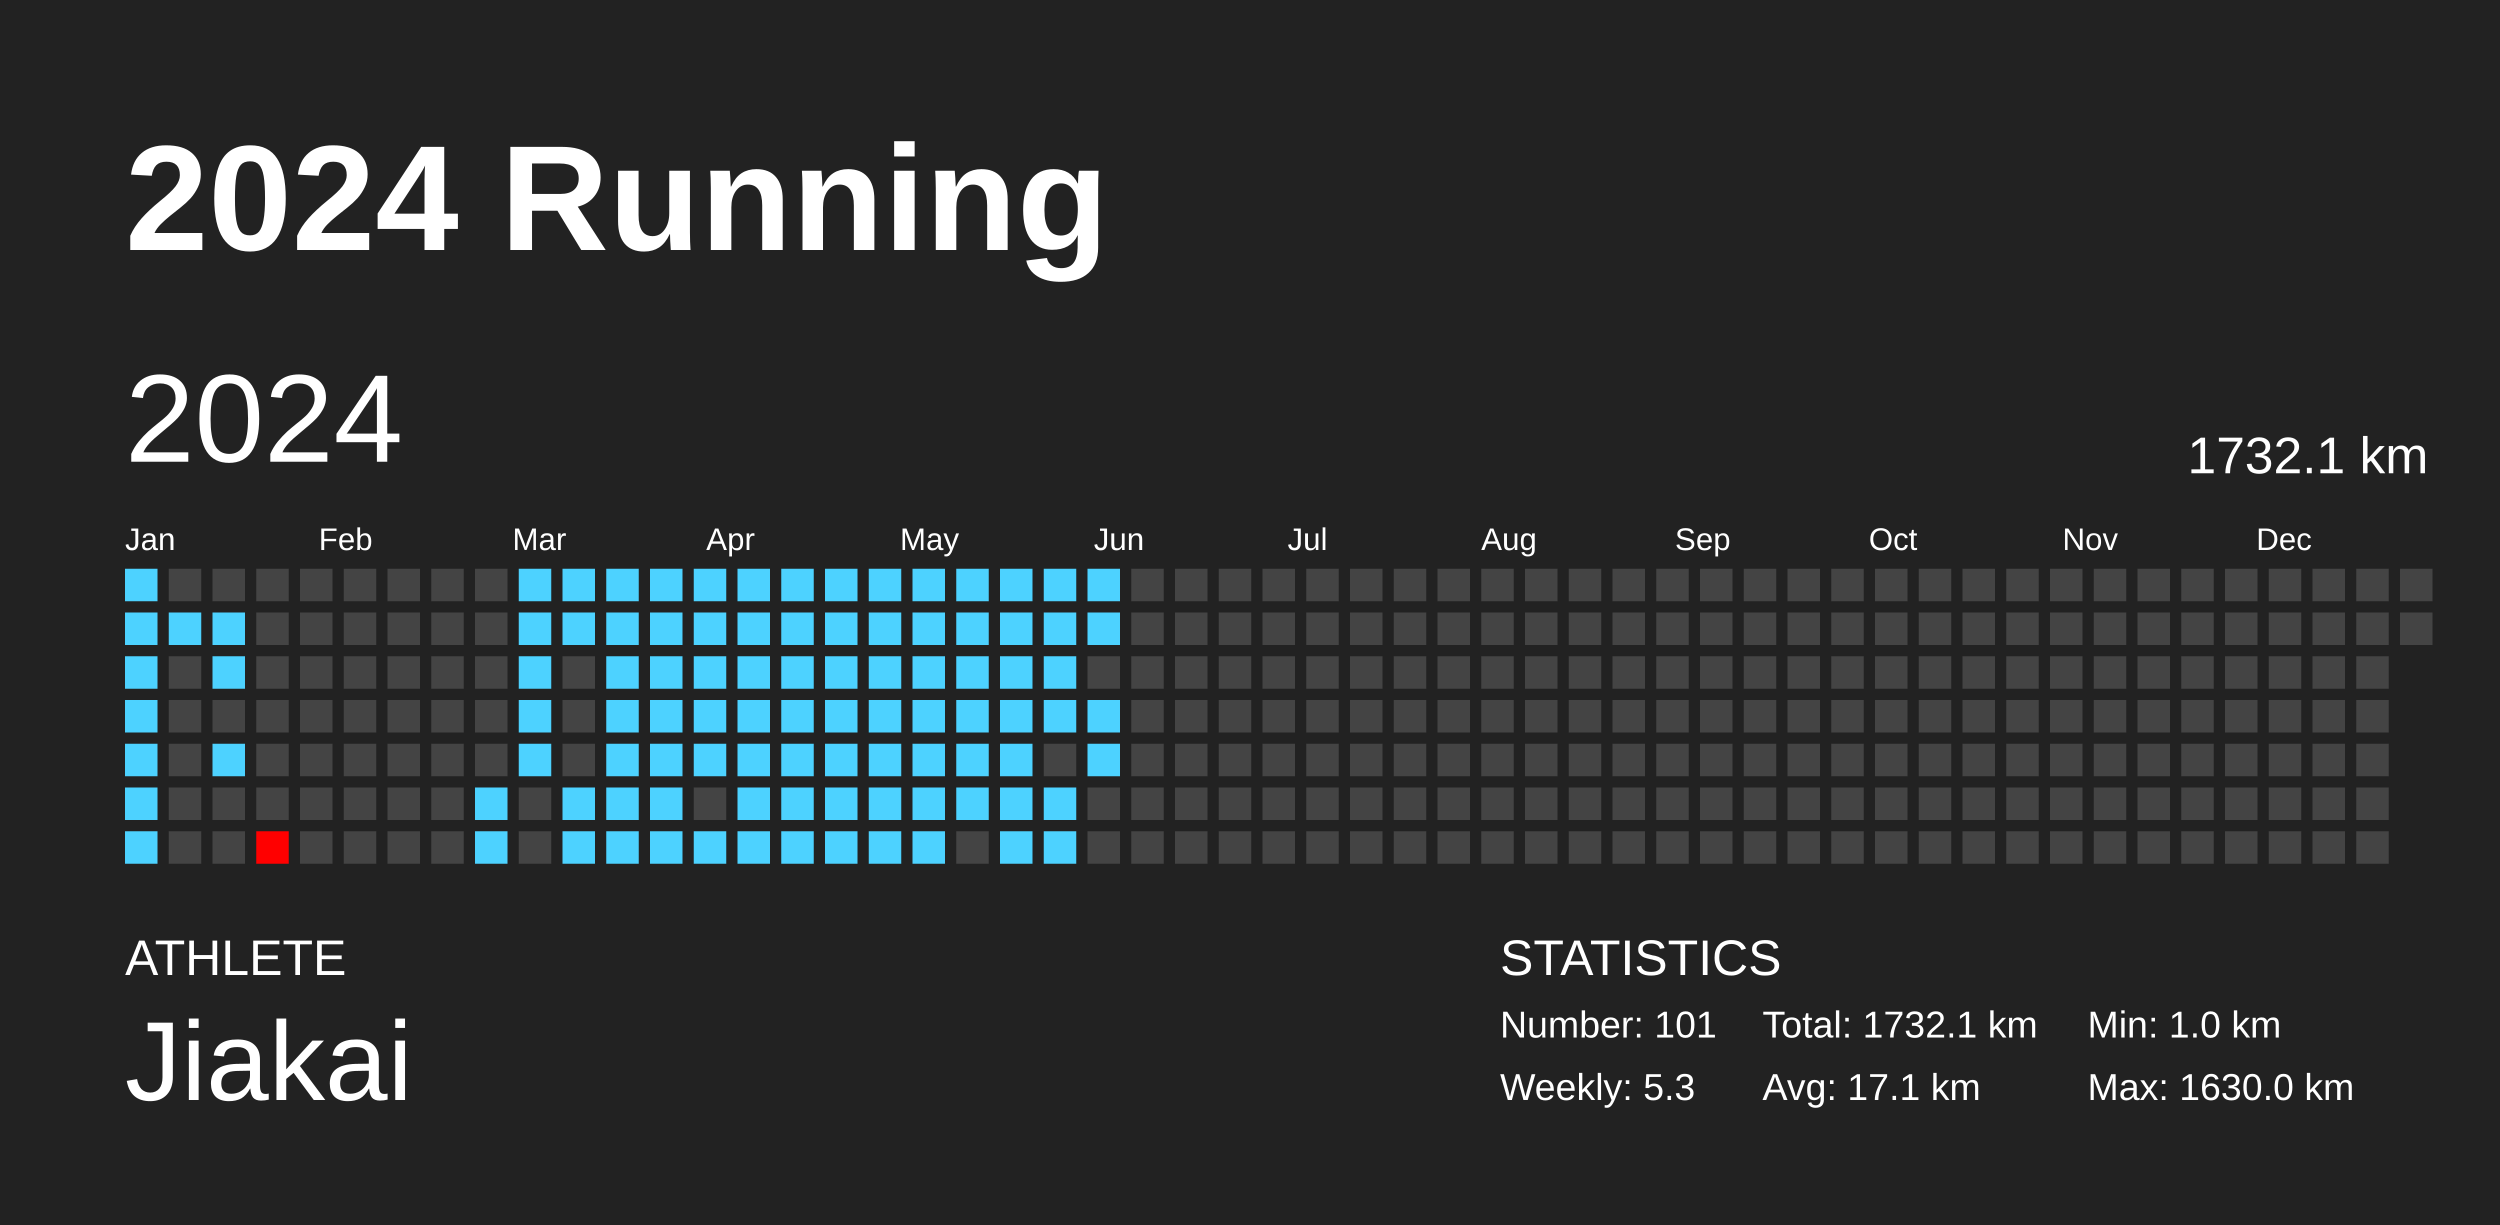
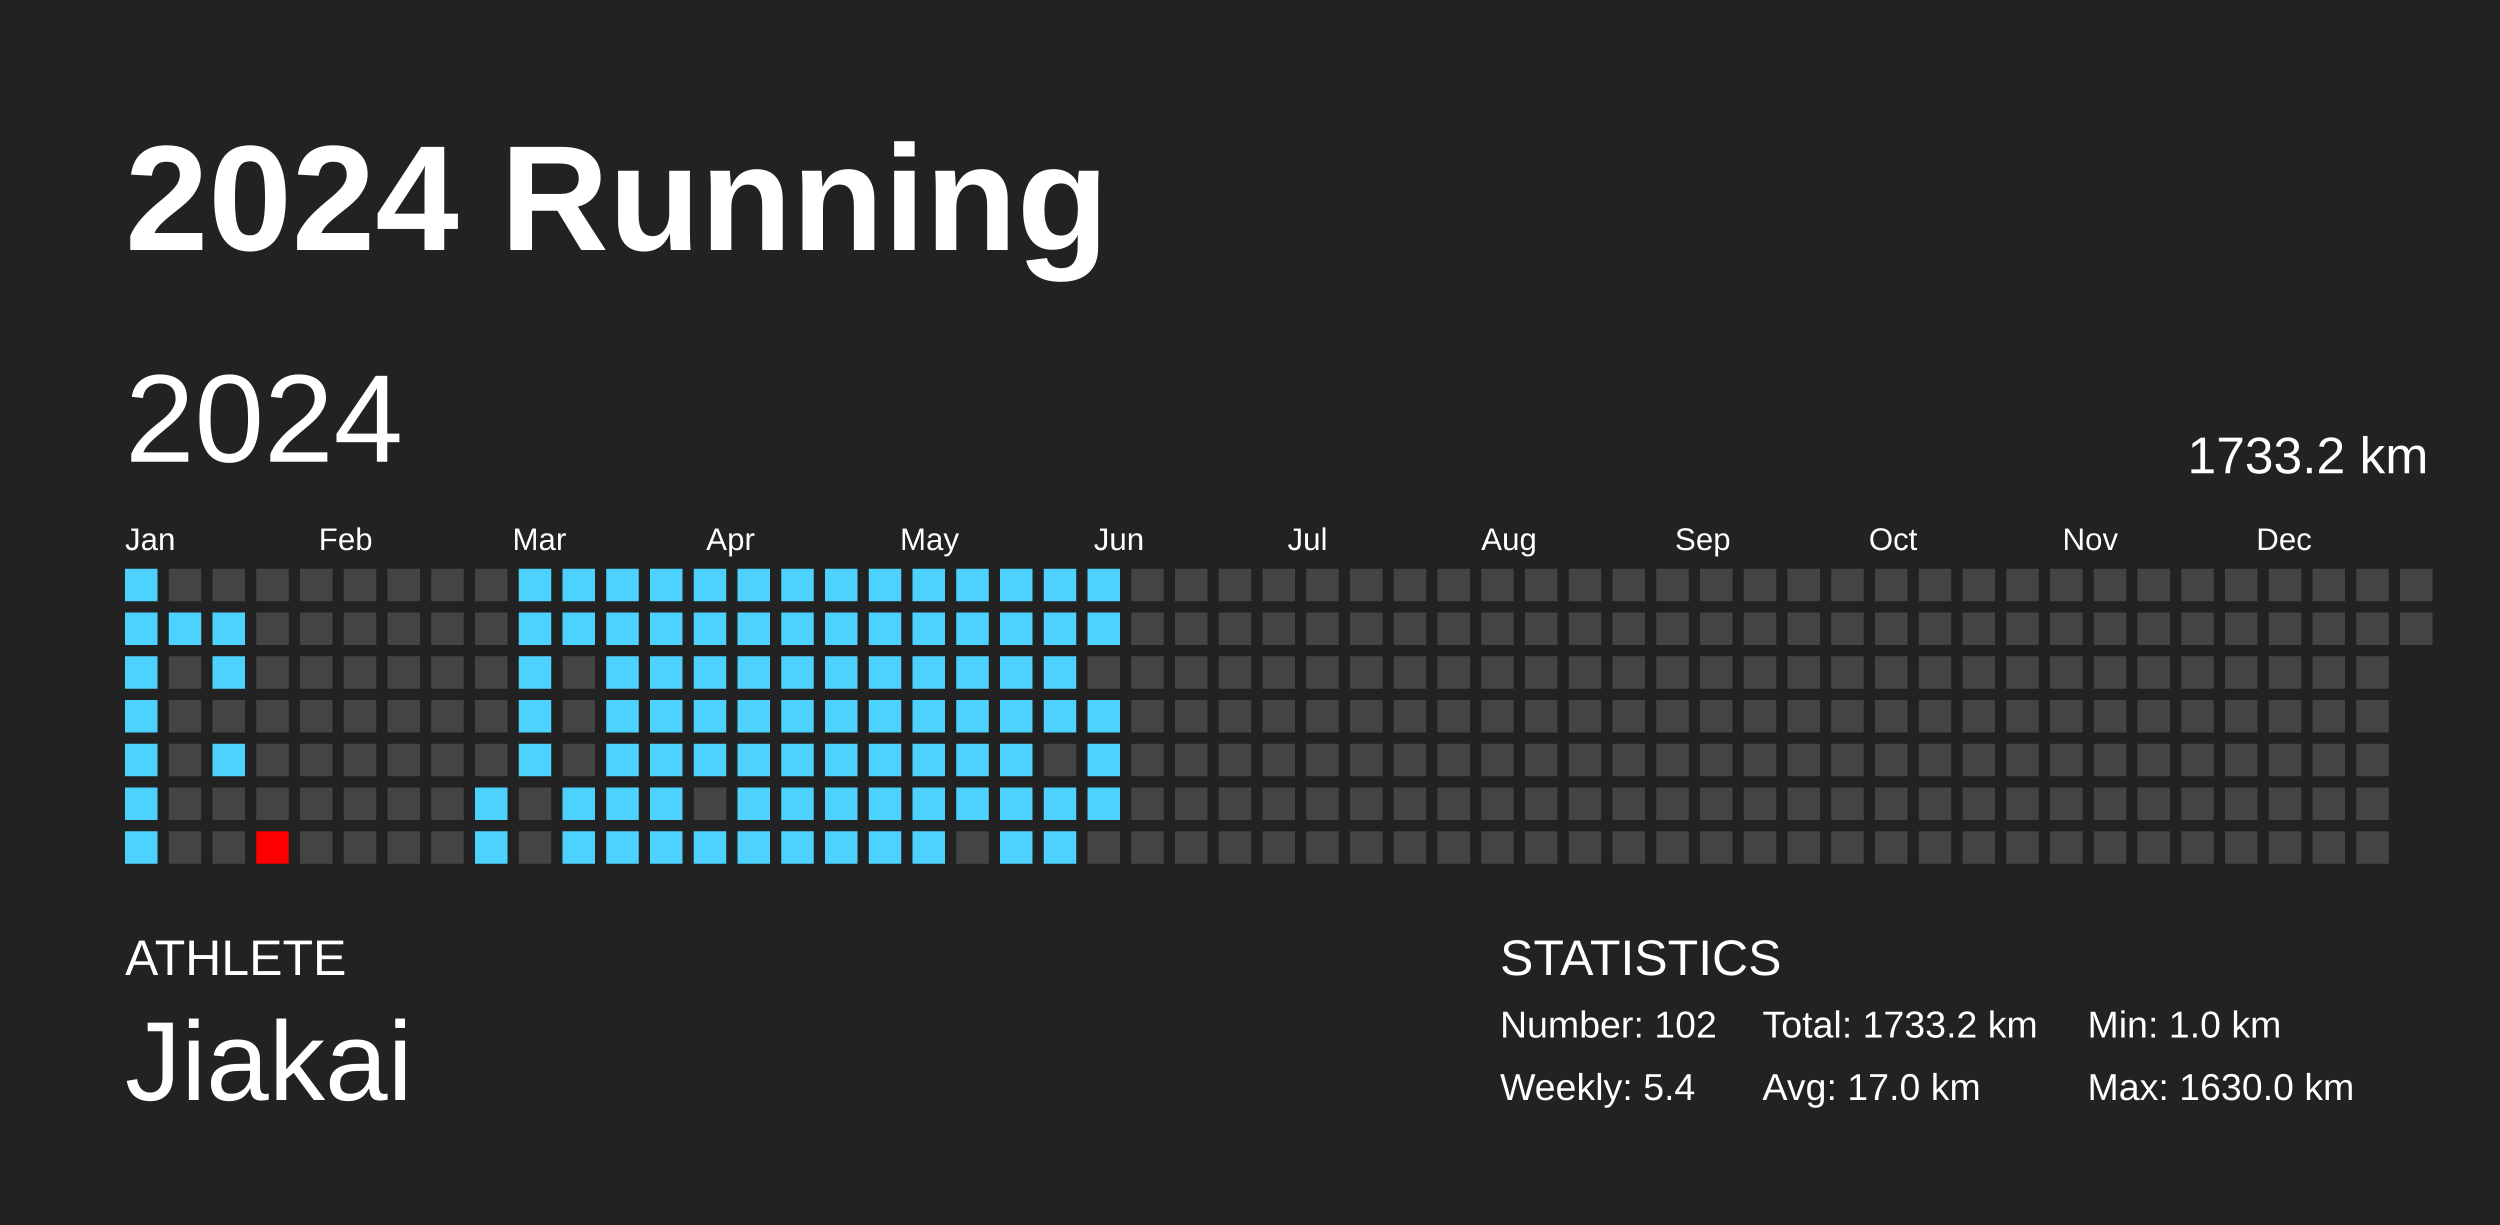
<svg xmlns="http://www.w3.org/2000/svg" baseProfile="full" height="98mm" version="1.1" viewBox="0,0,200,98" width="200mm">
  <defs />
  <rect fill="#222222" height="98" width="200" x="0" y="0" />
  <text fill="#FFFFFF" style="font-size:12px; font-family:Arial; font-weight:bold;" x="10" y="20">2024 Running</text>
  <text fill="#FFFFFF" style="font-size:4px; font-family:Arial" x="10" y="78">ATHLETE</text>
  <text fill="#FFFFFF" style="font-size:9px; font-family:Arial" x="10" y="88">Jiakai</text>
  <text fill="#FFFFFF" style="font-size:4px; font-family:Arial" x="120" y="78">STATISTICS</text>
-   <text fill="#FFFFFF" style="font-size:3px; font-family:Arial" x="120" y="83">Number: 101</text>
-   <text fill="#FFFFFF" style="font-size:3px; font-family:Arial" x="120" y="88">Weekly: 5.3</text>
-   <text fill="#FFFFFF" style="font-size:3px; font-family:Arial" x="141" y="83">Total: 1732.1 km</text>
-   <text fill="#FFFFFF" style="font-size:3px; font-family:Arial" x="141" y="88">Avg: 17.1 km</text>
+   <text fill="#FFFFFF" style="font-size:3px; font-family:Arial" x="120" y="83">Number: 102</text>
+   <text fill="#FFFFFF" style="font-size:3px; font-family:Arial" x="120" y="88">Weekly: 5.4</text>
+   <text fill="#FFFFFF" style="font-size:3px; font-family:Arial" x="141" y="83">Total: 1733.2 km</text>
+   <text fill="#FFFFFF" style="font-size:3px; font-family:Arial" x="141" y="88">Avg: 17.0 km</text>
  <text fill="#FFFFFF" style="font-size:3px; font-family:Arial" x="167" y="83">Min: 1.0 km</text>
  <text fill="#FFFFFF" style="font-size:3px; font-family:Arial" x="167" y="88">Max: 1630.0 km</text>
  <text dominant-baseline="hanging" fill="#FFFFFF" style="font-size:10.0px; font-family:Arial;" x="10" y="30">2024</text>
-   <text dominant-baseline="hanging" fill="#FFFFFF" style="font-size:4.125px; font-family:Arial;" x="175" y="35">1732.1 km</text>
+   <text dominant-baseline="hanging" fill="#FFFFFF" style="font-size:4.125px; font-family:Arial;" x="175" y="35">1733.2 km</text>
  <text fill="#FFFFFF" style="font-size:2.5px; font-family:Arial" x="10.0" y="44">Jan</text>
  <text fill="#FFFFFF" style="font-size:2.5px; font-family:Arial" x="25.5" y="44">Feb</text>
  <text fill="#FFFFFF" style="font-size:2.5px; font-family:Arial" x="41.0" y="44">Mar</text>
  <text fill="#FFFFFF" style="font-size:2.5px; font-family:Arial" x="56.5" y="44">Apr</text>
  <text fill="#FFFFFF" style="font-size:2.5px; font-family:Arial" x="72.0" y="44">May</text>
  <text fill="#FFFFFF" style="font-size:2.5px; font-family:Arial" x="87.5" y="44">Jun</text>
  <text fill="#FFFFFF" style="font-size:2.5px; font-family:Arial" x="103.0" y="44">Jul</text>
  <text fill="#FFFFFF" style="font-size:2.5px; font-family:Arial" x="118.5" y="44">Aug</text>
  <text fill="#FFFFFF" style="font-size:2.5px; font-family:Arial" x="134.0" y="44">Sep</text>
  <text fill="#FFFFFF" style="font-size:2.5px; font-family:Arial" x="149.5" y="44">Oct</text>
  <text fill="#FFFFFF" style="font-size:2.5px; font-family:Arial" x="165.0" y="44">Nov</text>
  <text fill="#FFFFFF" style="font-size:2.5px; font-family:Arial" x="180.5" y="44">Dec</text>
  <rect fill="#4dd2ff" height="2.6" width="2.6" x="10.0" y="45.5" />
  <rect fill="#4dd2ff" height="2.6" width="2.6" x="10.0" y="49.0" />
  <rect fill="#4dd2ff" height="2.6" width="2.6" x="10.0" y="52.5" />
  <rect fill="#4dd2ff" height="2.6" width="2.6" x="10.0" y="56.0" />
  <rect fill="#4dd2ff" height="2.6" width="2.6" x="10.0" y="59.5" />
  <rect fill="#4dd2ff" height="2.6" width="2.6" x="10.0" y="63.0" />
  <rect fill="#4dd2ff" height="2.6" width="2.6" x="10.0" y="66.5" />
  <rect fill="#444444" height="2.6" width="2.6" x="13.5" y="45.5" />
  <rect fill="#4dd2ff" height="2.6" width="2.6" x="13.5" y="49.0" />
  <rect fill="#444444" height="2.6" width="2.6" x="13.5" y="52.5" />
  <rect fill="#444444" height="2.6" width="2.6" x="13.5" y="56.0" />
  <rect fill="#444444" height="2.6" width="2.6" x="13.5" y="59.5" />
  <rect fill="#444444" height="2.6" width="2.6" x="13.5" y="63.0" />
  <rect fill="#444444" height="2.6" width="2.6" x="13.5" y="66.5" />
  <rect fill="#444444" height="2.6" width="2.6" x="17.0" y="45.5" />
  <rect fill="#4dd2ff" height="2.6" width="2.6" x="17.0" y="49.0" />
  <rect fill="#4dd2ff" height="2.6" width="2.6" x="17.0" y="52.5" />
  <rect fill="#444444" height="2.6" width="2.6" x="17.0" y="56.0" />
  <rect fill="#4dd2ff" height="2.6" width="2.6" x="17.0" y="59.5" />
  <rect fill="#444444" height="2.6" width="2.6" x="17.0" y="63.0" />
  <rect fill="#444444" height="2.6" width="2.6" x="17.0" y="66.5" />
  <rect fill="#444444" height="2.6" width="2.6" x="20.5" y="45.5" />
  <rect fill="#444444" height="2.6" width="2.6" x="20.5" y="49.0" />
  <rect fill="#444444" height="2.6" width="2.6" x="20.5" y="52.5" />
  <rect fill="#444444" height="2.6" width="2.6" x="20.5" y="56.0" />
  <rect fill="#444444" height="2.6" width="2.6" x="20.5" y="59.5" />
  <rect fill="#444444" height="2.6" width="2.6" x="20.5" y="63.0" />
  <rect fill="red" height="2.6" width="2.6" x="20.5" y="66.5" />
  <rect fill="#444444" height="2.6" width="2.6" x="24.0" y="45.5" />
  <rect fill="#444444" height="2.6" width="2.6" x="24.0" y="49.0" />
  <rect fill="#444444" height="2.6" width="2.6" x="24.0" y="52.5" />
  <rect fill="#444444" height="2.6" width="2.6" x="24.0" y="56.0" />
  <rect fill="#444444" height="2.6" width="2.6" x="24.0" y="59.5" />
  <rect fill="#444444" height="2.6" width="2.6" x="24.0" y="63.0" />
  <rect fill="#444444" height="2.6" width="2.6" x="24.0" y="66.5" />
  <rect fill="#444444" height="2.6" width="2.6" x="27.5" y="45.5" />
  <rect fill="#444444" height="2.6" width="2.6" x="27.5" y="49.0" />
  <rect fill="#444444" height="2.6" width="2.6" x="27.5" y="52.5" />
  <rect fill="#444444" height="2.6" width="2.6" x="27.5" y="56.0" />
  <rect fill="#444444" height="2.6" width="2.6" x="27.5" y="59.5" />
  <rect fill="#444444" height="2.6" width="2.6" x="27.5" y="63.0" />
  <rect fill="#444444" height="2.6" width="2.6" x="27.5" y="66.5" />
  <rect fill="#444444" height="2.6" width="2.6" x="31.0" y="45.5" />
  <rect fill="#444444" height="2.6" width="2.6" x="31.0" y="49.0" />
  <rect fill="#444444" height="2.6" width="2.6" x="31.0" y="52.5" />
  <rect fill="#444444" height="2.6" width="2.6" x="31.0" y="56.0" />
  <rect fill="#444444" height="2.6" width="2.6" x="31.0" y="59.5" />
  <rect fill="#444444" height="2.6" width="2.6" x="31.0" y="63.0" />
  <rect fill="#444444" height="2.6" width="2.6" x="31.0" y="66.5" />
  <rect fill="#444444" height="2.6" width="2.6" x="34.5" y="45.5" />
  <rect fill="#444444" height="2.6" width="2.6" x="34.5" y="49.0" />
  <rect fill="#444444" height="2.6" width="2.6" x="34.5" y="52.5" />
  <rect fill="#444444" height="2.6" width="2.6" x="34.5" y="56.0" />
  <rect fill="#444444" height="2.6" width="2.6" x="34.5" y="59.5" />
  <rect fill="#444444" height="2.6" width="2.6" x="34.5" y="63.0" />
  <rect fill="#444444" height="2.6" width="2.6" x="34.5" y="66.5" />
  <rect fill="#444444" height="2.6" width="2.6" x="38.0" y="45.5" />
  <rect fill="#444444" height="2.6" width="2.6" x="38.0" y="49.0" />
  <rect fill="#444444" height="2.6" width="2.6" x="38.0" y="52.5" />
  <rect fill="#444444" height="2.6" width="2.6" x="38.0" y="56.0" />
  <rect fill="#444444" height="2.6" width="2.6" x="38.0" y="59.5" />
  <rect fill="#4dd2ff" height="2.6" width="2.6" x="38.0" y="63.0" />
  <rect fill="#4dd2ff" height="2.6" width="2.6" x="38.0" y="66.5" />
  <rect fill="#4dd2ff" height="2.6" width="2.6" x="41.5" y="45.5" />
  <rect fill="#4dd2ff" height="2.6" width="2.6" x="41.5" y="49.0" />
  <rect fill="#4dd2ff" height="2.6" width="2.6" x="41.5" y="52.5" />
  <rect fill="#4dd2ff" height="2.6" width="2.6" x="41.5" y="56.0" />
  <rect fill="#4dd2ff" height="2.6" width="2.6" x="41.5" y="59.5" />
  <rect fill="#444444" height="2.6" width="2.6" x="41.5" y="63.0" />
  <rect fill="#444444" height="2.6" width="2.6" x="41.5" y="66.5" />
  <rect fill="#4dd2ff" height="2.6" width="2.6" x="45.0" y="45.5" />
  <rect fill="#4dd2ff" height="2.6" width="2.6" x="45.0" y="49.0" />
  <rect fill="#444444" height="2.6" width="2.6" x="45.0" y="52.5" />
  <rect fill="#444444" height="2.6" width="2.6" x="45.0" y="56.0" />
  <rect fill="#444444" height="2.6" width="2.6" x="45.0" y="59.5" />
  <rect fill="#4dd2ff" height="2.6" width="2.6" x="45.0" y="63.0" />
  <rect fill="#4dd2ff" height="2.6" width="2.6" x="45.0" y="66.5" />
  <rect fill="#4dd2ff" height="2.6" width="2.6" x="48.5" y="45.5" />
  <rect fill="#4dd2ff" height="2.6" width="2.6" x="48.5" y="49.0" />
  <rect fill="#4dd2ff" height="2.6" width="2.6" x="48.5" y="52.5" />
  <rect fill="#4dd2ff" height="2.6" width="2.6" x="48.5" y="56.0" />
  <rect fill="#4dd2ff" height="2.6" width="2.6" x="48.5" y="59.5" />
  <rect fill="#4dd2ff" height="2.6" width="2.6" x="48.5" y="63.0" />
  <rect fill="#4dd2ff" height="2.6" width="2.6" x="48.5" y="66.5" />
  <rect fill="#4dd2ff" height="2.6" width="2.6" x="52.0" y="45.5" />
  <rect fill="#4dd2ff" height="2.6" width="2.6" x="52.0" y="49.0" />
  <rect fill="#4dd2ff" height="2.6" width="2.6" x="52.0" y="52.5" />
  <rect fill="#4dd2ff" height="2.6" width="2.6" x="52.0" y="56.0" />
  <rect fill="#4dd2ff" height="2.6" width="2.6" x="52.0" y="59.5" />
  <rect fill="#4dd2ff" height="2.6" width="2.6" x="52.0" y="63.0" />
  <rect fill="#4dd2ff" height="2.6" width="2.6" x="52.0" y="66.5" />
  <rect fill="#4dd2ff" height="2.6" width="2.6" x="55.5" y="45.5" />
  <rect fill="#4dd2ff" height="2.6" width="2.6" x="55.5" y="49.0" />
  <rect fill="#4dd2ff" height="2.6" width="2.6" x="55.5" y="52.5" />
  <rect fill="#4dd2ff" height="2.6" width="2.6" x="55.5" y="56.0" />
  <rect fill="#4dd2ff" height="2.6" width="2.6" x="55.5" y="59.5" />
  <rect fill="#444444" height="2.6" width="2.6" x="55.5" y="63.0" />
  <rect fill="#4dd2ff" height="2.6" width="2.6" x="55.5" y="66.5" />
  <rect fill="#4dd2ff" height="2.6" width="2.6" x="59.0" y="45.5" />
  <rect fill="#4dd2ff" height="2.6" width="2.6" x="59.0" y="49.0" />
  <rect fill="#4dd2ff" height="2.6" width="2.6" x="59.0" y="52.5" />
  <rect fill="#4dd2ff" height="2.6" width="2.6" x="59.0" y="56.0" />
  <rect fill="#4dd2ff" height="2.6" width="2.6" x="59.0" y="59.5" />
  <rect fill="#4dd2ff" height="2.6" width="2.6" x="59.0" y="63.0" />
  <rect fill="#4dd2ff" height="2.6" width="2.6" x="59.0" y="66.5" />
  <rect fill="#4dd2ff" height="2.6" width="2.6" x="62.5" y="45.5" />
  <rect fill="#4dd2ff" height="2.6" width="2.6" x="62.5" y="49.0" />
  <rect fill="#4dd2ff" height="2.6" width="2.6" x="62.5" y="52.5" />
  <rect fill="#4dd2ff" height="2.6" width="2.6" x="62.5" y="56.0" />
  <rect fill="#4dd2ff" height="2.6" width="2.6" x="62.5" y="59.5" />
  <rect fill="#4dd2ff" height="2.6" width="2.6" x="62.5" y="63.0" />
  <rect fill="#4dd2ff" height="2.6" width="2.6" x="62.5" y="66.5" />
  <rect fill="#4dd2ff" height="2.6" width="2.6" x="66.0" y="45.5" />
  <rect fill="#4dd2ff" height="2.6" width="2.6" x="66.0" y="49.0" />
  <rect fill="#4dd2ff" height="2.6" width="2.6" x="66.0" y="52.5" />
  <rect fill="#4dd2ff" height="2.6" width="2.6" x="66.0" y="56.0" />
  <rect fill="#4dd2ff" height="2.6" width="2.6" x="66.0" y="59.5" />
  <rect fill="#4dd2ff" height="2.6" width="2.6" x="66.0" y="63.0" />
  <rect fill="#4dd2ff" height="2.6" width="2.6" x="66.0" y="66.5" />
  <rect fill="#4dd2ff" height="2.6" width="2.6" x="69.5" y="45.5" />
  <rect fill="#4dd2ff" height="2.6" width="2.6" x="69.5" y="49.0" />
  <rect fill="#4dd2ff" height="2.6" width="2.6" x="69.5" y="52.5" />
  <rect fill="#4dd2ff" height="2.6" width="2.6" x="69.5" y="56.0" />
  <rect fill="#4dd2ff" height="2.6" width="2.6" x="69.5" y="59.5" />
  <rect fill="#4dd2ff" height="2.6" width="2.6" x="69.5" y="63.0" />
  <rect fill="#4dd2ff" height="2.6" width="2.6" x="69.5" y="66.5" />
  <rect fill="#4dd2ff" height="2.6" width="2.6" x="73.0" y="45.5" />
  <rect fill="#4dd2ff" height="2.6" width="2.6" x="73.0" y="49.0" />
  <rect fill="#4dd2ff" height="2.6" width="2.6" x="73.0" y="52.5" />
  <rect fill="#4dd2ff" height="2.6" width="2.6" x="73.0" y="56.0" />
  <rect fill="#4dd2ff" height="2.6" width="2.6" x="73.0" y="59.5" />
  <rect fill="#4dd2ff" height="2.6" width="2.6" x="73.0" y="63.0" />
  <rect fill="#4dd2ff" height="2.6" width="2.6" x="73.0" y="66.5" />
  <rect fill="#4dd2ff" height="2.6" width="2.6" x="76.5" y="45.5" />
  <rect fill="#4dd2ff" height="2.6" width="2.6" x="76.5" y="49.0" />
  <rect fill="#4dd2ff" height="2.6" width="2.6" x="76.5" y="52.5" />
  <rect fill="#4dd2ff" height="2.6" width="2.6" x="76.5" y="56.0" />
  <rect fill="#4dd2ff" height="2.6" width="2.6" x="76.5" y="59.5" />
  <rect fill="#4dd2ff" height="2.6" width="2.6" x="76.5" y="63.0" />
  <rect fill="#444444" height="2.6" width="2.6" x="76.5" y="66.5" />
  <rect fill="#4dd2ff" height="2.6" width="2.6" x="80.0" y="45.5" />
  <rect fill="#4dd2ff" height="2.6" width="2.6" x="80.0" y="49.0" />
  <rect fill="#4dd2ff" height="2.6" width="2.6" x="80.0" y="52.5" />
  <rect fill="#4dd2ff" height="2.6" width="2.6" x="80.0" y="56.0" />
  <rect fill="#4dd2ff" height="2.6" width="2.6" x="80.0" y="59.5" />
  <rect fill="#4dd2ff" height="2.6" width="2.6" x="80.0" y="63.0" />
  <rect fill="#4dd2ff" height="2.6" width="2.6" x="80.0" y="66.5" />
  <rect fill="#4dd2ff" height="2.6" width="2.6" x="83.5" y="45.5" />
  <rect fill="#4dd2ff" height="2.6" width="2.6" x="83.5" y="49.0" />
  <rect fill="#4dd2ff" height="2.6" width="2.6" x="83.5" y="52.5" />
  <rect fill="#4dd2ff" height="2.6" width="2.6" x="83.5" y="56.0" />
  <rect fill="#444444" height="2.6" width="2.6" x="83.5" y="59.5" />
  <rect fill="#4dd2ff" height="2.6" width="2.6" x="83.5" y="63.0" />
  <rect fill="#4dd2ff" height="2.6" width="2.6" x="83.5" y="66.5" />
  <rect fill="#4dd2ff" height="2.6" width="2.6" x="87.0" y="45.5" />
  <rect fill="#4dd2ff" height="2.6" width="2.6" x="87.0" y="49.0" />
  <rect fill="#444444" height="2.6" width="2.6" x="87.0" y="52.5" />
  <rect fill="#4dd2ff" height="2.6" width="2.6" x="87.0" y="56.0" />
  <rect fill="#4dd2ff" height="2.6" width="2.6" x="87.0" y="59.5" />
-   <rect fill="#444444" height="2.6" width="2.6" x="87.0" y="63.0" />
+   <rect fill="#4dd2ff" height="2.6" width="2.6" x="87.0" y="63.0" />
  <rect fill="#444444" height="2.6" width="2.6" x="87.0" y="66.5" />
  <rect fill="#444444" height="2.6" width="2.6" x="90.5" y="45.5" />
  <rect fill="#444444" height="2.6" width="2.6" x="90.5" y="49.0" />
  <rect fill="#444444" height="2.6" width="2.6" x="90.5" y="52.5" />
  <rect fill="#444444" height="2.6" width="2.6" x="90.5" y="56.0" />
  <rect fill="#444444" height="2.6" width="2.6" x="90.5" y="59.5" />
  <rect fill="#444444" height="2.6" width="2.6" x="90.5" y="63.0" />
  <rect fill="#444444" height="2.6" width="2.6" x="90.5" y="66.5" />
  <rect fill="#444444" height="2.6" width="2.6" x="94.0" y="45.5" />
  <rect fill="#444444" height="2.6" width="2.6" x="94.0" y="49.0" />
  <rect fill="#444444" height="2.6" width="2.6" x="94.0" y="52.5" />
  <rect fill="#444444" height="2.6" width="2.6" x="94.0" y="56.0" />
  <rect fill="#444444" height="2.6" width="2.6" x="94.0" y="59.5" />
  <rect fill="#444444" height="2.6" width="2.6" x="94.0" y="63.0" />
  <rect fill="#444444" height="2.6" width="2.6" x="94.0" y="66.5" />
  <rect fill="#444444" height="2.6" width="2.6" x="97.5" y="45.5" />
  <rect fill="#444444" height="2.6" width="2.6" x="97.5" y="49.0" />
  <rect fill="#444444" height="2.6" width="2.6" x="97.5" y="52.5" />
  <rect fill="#444444" height="2.6" width="2.6" x="97.5" y="56.0" />
  <rect fill="#444444" height="2.6" width="2.6" x="97.5" y="59.5" />
  <rect fill="#444444" height="2.6" width="2.6" x="97.5" y="63.0" />
  <rect fill="#444444" height="2.6" width="2.6" x="97.5" y="66.5" />
  <rect fill="#444444" height="2.6" width="2.6" x="101.0" y="45.5" />
  <rect fill="#444444" height="2.6" width="2.6" x="101.0" y="49.0" />
  <rect fill="#444444" height="2.6" width="2.6" x="101.0" y="52.5" />
  <rect fill="#444444" height="2.6" width="2.6" x="101.0" y="56.0" />
  <rect fill="#444444" height="2.6" width="2.6" x="101.0" y="59.5" />
  <rect fill="#444444" height="2.6" width="2.6" x="101.0" y="63.0" />
  <rect fill="#444444" height="2.6" width="2.6" x="101.0" y="66.5" />
  <rect fill="#444444" height="2.6" width="2.6" x="104.5" y="45.5" />
  <rect fill="#444444" height="2.6" width="2.6" x="104.5" y="49.0" />
  <rect fill="#444444" height="2.6" width="2.6" x="104.5" y="52.5" />
  <rect fill="#444444" height="2.6" width="2.6" x="104.5" y="56.0" />
  <rect fill="#444444" height="2.6" width="2.6" x="104.5" y="59.5" />
  <rect fill="#444444" height="2.6" width="2.6" x="104.5" y="63.0" />
  <rect fill="#444444" height="2.6" width="2.6" x="104.5" y="66.5" />
  <rect fill="#444444" height="2.6" width="2.6" x="108.0" y="45.5" />
  <rect fill="#444444" height="2.6" width="2.6" x="108.0" y="49.0" />
  <rect fill="#444444" height="2.6" width="2.6" x="108.0" y="52.5" />
  <rect fill="#444444" height="2.6" width="2.6" x="108.0" y="56.0" />
  <rect fill="#444444" height="2.6" width="2.6" x="108.0" y="59.5" />
  <rect fill="#444444" height="2.6" width="2.6" x="108.0" y="63.0" />
  <rect fill="#444444" height="2.6" width="2.6" x="108.0" y="66.5" />
  <rect fill="#444444" height="2.6" width="2.6" x="111.5" y="45.5" />
  <rect fill="#444444" height="2.6" width="2.6" x="111.5" y="49.0" />
  <rect fill="#444444" height="2.6" width="2.6" x="111.5" y="52.5" />
  <rect fill="#444444" height="2.6" width="2.6" x="111.5" y="56.0" />
  <rect fill="#444444" height="2.6" width="2.6" x="111.5" y="59.5" />
  <rect fill="#444444" height="2.6" width="2.6" x="111.5" y="63.0" />
  <rect fill="#444444" height="2.6" width="2.6" x="111.5" y="66.5" />
  <rect fill="#444444" height="2.6" width="2.6" x="115.0" y="45.5" />
  <rect fill="#444444" height="2.6" width="2.6" x="115.0" y="49.0" />
  <rect fill="#444444" height="2.6" width="2.6" x="115.0" y="52.5" />
  <rect fill="#444444" height="2.6" width="2.6" x="115.0" y="56.0" />
  <rect fill="#444444" height="2.6" width="2.6" x="115.0" y="59.5" />
  <rect fill="#444444" height="2.6" width="2.6" x="115.0" y="63.0" />
  <rect fill="#444444" height="2.6" width="2.6" x="115.0" y="66.5" />
  <rect fill="#444444" height="2.6" width="2.6" x="118.5" y="45.5" />
  <rect fill="#444444" height="2.6" width="2.6" x="118.5" y="49.0" />
  <rect fill="#444444" height="2.6" width="2.6" x="118.5" y="52.5" />
  <rect fill="#444444" height="2.6" width="2.6" x="118.5" y="56.0" />
  <rect fill="#444444" height="2.6" width="2.6" x="118.5" y="59.5" />
  <rect fill="#444444" height="2.6" width="2.6" x="118.5" y="63.0" />
  <rect fill="#444444" height="2.6" width="2.6" x="118.5" y="66.5" />
  <rect fill="#444444" height="2.6" width="2.6" x="122.0" y="45.5" />
  <rect fill="#444444" height="2.6" width="2.6" x="122.0" y="49.0" />
  <rect fill="#444444" height="2.6" width="2.6" x="122.0" y="52.5" />
  <rect fill="#444444" height="2.6" width="2.6" x="122.0" y="56.0" />
  <rect fill="#444444" height="2.6" width="2.6" x="122.0" y="59.5" />
  <rect fill="#444444" height="2.6" width="2.6" x="122.0" y="63.0" />
  <rect fill="#444444" height="2.6" width="2.6" x="122.0" y="66.5" />
  <rect fill="#444444" height="2.6" width="2.6" x="125.5" y="45.5" />
  <rect fill="#444444" height="2.6" width="2.6" x="125.5" y="49.0" />
  <rect fill="#444444" height="2.6" width="2.6" x="125.5" y="52.5" />
  <rect fill="#444444" height="2.6" width="2.6" x="125.5" y="56.0" />
  <rect fill="#444444" height="2.6" width="2.6" x="125.5" y="59.5" />
  <rect fill="#444444" height="2.6" width="2.6" x="125.5" y="63.0" />
  <rect fill="#444444" height="2.6" width="2.6" x="125.5" y="66.5" />
  <rect fill="#444444" height="2.6" width="2.6" x="129.0" y="45.5" />
  <rect fill="#444444" height="2.6" width="2.6" x="129.0" y="49.0" />
  <rect fill="#444444" height="2.6" width="2.6" x="129.0" y="52.5" />
  <rect fill="#444444" height="2.6" width="2.6" x="129.0" y="56.0" />
  <rect fill="#444444" height="2.6" width="2.6" x="129.0" y="59.5" />
  <rect fill="#444444" height="2.6" width="2.6" x="129.0" y="63.0" />
  <rect fill="#444444" height="2.6" width="2.6" x="129.0" y="66.5" />
  <rect fill="#444444" height="2.6" width="2.6" x="132.5" y="45.5" />
  <rect fill="#444444" height="2.6" width="2.6" x="132.5" y="49.0" />
  <rect fill="#444444" height="2.6" width="2.6" x="132.5" y="52.5" />
  <rect fill="#444444" height="2.6" width="2.6" x="132.5" y="56.0" />
  <rect fill="#444444" height="2.6" width="2.6" x="132.5" y="59.5" />
  <rect fill="#444444" height="2.6" width="2.6" x="132.5" y="63.0" />
  <rect fill="#444444" height="2.6" width="2.6" x="132.5" y="66.5" />
  <rect fill="#444444" height="2.6" width="2.6" x="136.0" y="45.5" />
  <rect fill="#444444" height="2.6" width="2.6" x="136.0" y="49.0" />
  <rect fill="#444444" height="2.6" width="2.6" x="136.0" y="52.5" />
  <rect fill="#444444" height="2.6" width="2.6" x="136.0" y="56.0" />
  <rect fill="#444444" height="2.6" width="2.6" x="136.0" y="59.5" />
  <rect fill="#444444" height="2.6" width="2.6" x="136.0" y="63.0" />
  <rect fill="#444444" height="2.6" width="2.6" x="136.0" y="66.5" />
  <rect fill="#444444" height="2.6" width="2.6" x="139.5" y="45.5" />
  <rect fill="#444444" height="2.6" width="2.6" x="139.5" y="49.0" />
  <rect fill="#444444" height="2.6" width="2.6" x="139.5" y="52.5" />
  <rect fill="#444444" height="2.6" width="2.6" x="139.5" y="56.0" />
  <rect fill="#444444" height="2.6" width="2.6" x="139.5" y="59.5" />
  <rect fill="#444444" height="2.6" width="2.6" x="139.5" y="63.0" />
  <rect fill="#444444" height="2.6" width="2.6" x="139.5" y="66.5" />
  <rect fill="#444444" height="2.6" width="2.6" x="143.0" y="45.5" />
  <rect fill="#444444" height="2.6" width="2.6" x="143.0" y="49.0" />
  <rect fill="#444444" height="2.6" width="2.6" x="143.0" y="52.5" />
  <rect fill="#444444" height="2.6" width="2.6" x="143.0" y="56.0" />
  <rect fill="#444444" height="2.6" width="2.6" x="143.0" y="59.5" />
  <rect fill="#444444" height="2.6" width="2.6" x="143.0" y="63.0" />
  <rect fill="#444444" height="2.6" width="2.6" x="143.0" y="66.5" />
  <rect fill="#444444" height="2.6" width="2.6" x="146.5" y="45.5" />
  <rect fill="#444444" height="2.6" width="2.6" x="146.5" y="49.0" />
  <rect fill="#444444" height="2.6" width="2.6" x="146.5" y="52.5" />
  <rect fill="#444444" height="2.6" width="2.6" x="146.5" y="56.0" />
  <rect fill="#444444" height="2.6" width="2.6" x="146.5" y="59.5" />
  <rect fill="#444444" height="2.6" width="2.6" x="146.5" y="63.0" />
  <rect fill="#444444" height="2.6" width="2.6" x="146.5" y="66.5" />
  <rect fill="#444444" height="2.6" width="2.6" x="150.0" y="45.5" />
  <rect fill="#444444" height="2.6" width="2.6" x="150.0" y="49.0" />
  <rect fill="#444444" height="2.6" width="2.6" x="150.0" y="52.5" />
  <rect fill="#444444" height="2.6" width="2.6" x="150.0" y="56.0" />
  <rect fill="#444444" height="2.6" width="2.6" x="150.0" y="59.5" />
  <rect fill="#444444" height="2.6" width="2.6" x="150.0" y="63.0" />
  <rect fill="#444444" height="2.6" width="2.6" x="150.0" y="66.5" />
  <rect fill="#444444" height="2.6" width="2.6" x="153.5" y="45.5" />
  <rect fill="#444444" height="2.6" width="2.6" x="153.5" y="49.0" />
  <rect fill="#444444" height="2.6" width="2.6" x="153.5" y="52.5" />
  <rect fill="#444444" height="2.6" width="2.6" x="153.5" y="56.0" />
  <rect fill="#444444" height="2.6" width="2.6" x="153.5" y="59.5" />
  <rect fill="#444444" height="2.6" width="2.6" x="153.5" y="63.0" />
  <rect fill="#444444" height="2.6" width="2.6" x="153.5" y="66.5" />
  <rect fill="#444444" height="2.6" width="2.6" x="157.0" y="45.5" />
  <rect fill="#444444" height="2.6" width="2.6" x="157.0" y="49.0" />
  <rect fill="#444444" height="2.6" width="2.6" x="157.0" y="52.5" />
  <rect fill="#444444" height="2.6" width="2.6" x="157.0" y="56.0" />
  <rect fill="#444444" height="2.6" width="2.6" x="157.0" y="59.5" />
  <rect fill="#444444" height="2.6" width="2.6" x="157.0" y="63.0" />
  <rect fill="#444444" height="2.6" width="2.6" x="157.0" y="66.5" />
  <rect fill="#444444" height="2.6" width="2.6" x="160.5" y="45.5" />
  <rect fill="#444444" height="2.6" width="2.6" x="160.5" y="49.0" />
  <rect fill="#444444" height="2.6" width="2.6" x="160.5" y="52.5" />
  <rect fill="#444444" height="2.6" width="2.6" x="160.5" y="56.0" />
  <rect fill="#444444" height="2.6" width="2.6" x="160.5" y="59.5" />
  <rect fill="#444444" height="2.6" width="2.6" x="160.5" y="63.0" />
  <rect fill="#444444" height="2.6" width="2.6" x="160.5" y="66.5" />
  <rect fill="#444444" height="2.6" width="2.6" x="164.0" y="45.5" />
  <rect fill="#444444" height="2.6" width="2.6" x="164.0" y="49.0" />
  <rect fill="#444444" height="2.6" width="2.6" x="164.0" y="52.5" />
  <rect fill="#444444" height="2.6" width="2.6" x="164.0" y="56.0" />
  <rect fill="#444444" height="2.6" width="2.6" x="164.0" y="59.5" />
  <rect fill="#444444" height="2.6" width="2.6" x="164.0" y="63.0" />
  <rect fill="#444444" height="2.6" width="2.6" x="164.0" y="66.5" />
  <rect fill="#444444" height="2.6" width="2.6" x="167.5" y="45.5" />
  <rect fill="#444444" height="2.6" width="2.6" x="167.5" y="49.0" />
  <rect fill="#444444" height="2.6" width="2.6" x="167.5" y="52.5" />
  <rect fill="#444444" height="2.6" width="2.6" x="167.5" y="56.0" />
  <rect fill="#444444" height="2.6" width="2.6" x="167.5" y="59.5" />
  <rect fill="#444444" height="2.6" width="2.6" x="167.5" y="63.0" />
  <rect fill="#444444" height="2.6" width="2.6" x="167.5" y="66.5" />
  <rect fill="#444444" height="2.6" width="2.6" x="171.0" y="45.5" />
  <rect fill="#444444" height="2.6" width="2.6" x="171.0" y="49.0" />
  <rect fill="#444444" height="2.6" width="2.6" x="171.0" y="52.5" />
  <rect fill="#444444" height="2.6" width="2.6" x="171.0" y="56.0" />
  <rect fill="#444444" height="2.6" width="2.6" x="171.0" y="59.5" />
  <rect fill="#444444" height="2.6" width="2.6" x="171.0" y="63.0" />
  <rect fill="#444444" height="2.6" width="2.6" x="171.0" y="66.5" />
  <rect fill="#444444" height="2.6" width="2.6" x="174.5" y="45.5" />
  <rect fill="#444444" height="2.6" width="2.6" x="174.5" y="49.0" />
  <rect fill="#444444" height="2.6" width="2.6" x="174.5" y="52.5" />
  <rect fill="#444444" height="2.6" width="2.6" x="174.5" y="56.0" />
  <rect fill="#444444" height="2.6" width="2.6" x="174.5" y="59.5" />
  <rect fill="#444444" height="2.6" width="2.6" x="174.5" y="63.0" />
  <rect fill="#444444" height="2.6" width="2.6" x="174.5" y="66.5" />
  <rect fill="#444444" height="2.6" width="2.6" x="178.0" y="45.5" />
  <rect fill="#444444" height="2.6" width="2.6" x="178.0" y="49.0" />
  <rect fill="#444444" height="2.6" width="2.6" x="178.0" y="52.5" />
  <rect fill="#444444" height="2.6" width="2.6" x="178.0" y="56.0" />
  <rect fill="#444444" height="2.6" width="2.6" x="178.0" y="59.5" />
  <rect fill="#444444" height="2.6" width="2.6" x="178.0" y="63.0" />
  <rect fill="#444444" height="2.6" width="2.6" x="178.0" y="66.5" />
  <rect fill="#444444" height="2.6" width="2.6" x="181.5" y="45.5" />
  <rect fill="#444444" height="2.6" width="2.6" x="181.5" y="49.0" />
  <rect fill="#444444" height="2.6" width="2.6" x="181.5" y="52.5" />
  <rect fill="#444444" height="2.6" width="2.6" x="181.5" y="56.0" />
  <rect fill="#444444" height="2.6" width="2.6" x="181.5" y="59.5" />
  <rect fill="#444444" height="2.6" width="2.6" x="181.5" y="63.0" />
  <rect fill="#444444" height="2.6" width="2.6" x="181.5" y="66.5" />
  <rect fill="#444444" height="2.6" width="2.6" x="185.0" y="45.5" />
  <rect fill="#444444" height="2.6" width="2.6" x="185.0" y="49.0" />
  <rect fill="#444444" height="2.6" width="2.6" x="185.0" y="52.5" />
  <rect fill="#444444" height="2.6" width="2.6" x="185.0" y="56.0" />
  <rect fill="#444444" height="2.6" width="2.6" x="185.0" y="59.5" />
  <rect fill="#444444" height="2.6" width="2.6" x="185.0" y="63.0" />
  <rect fill="#444444" height="2.6" width="2.6" x="185.0" y="66.5" />
  <rect fill="#444444" height="2.6" width="2.6" x="188.5" y="45.5" />
  <rect fill="#444444" height="2.6" width="2.6" x="188.5" y="49.0" />
  <rect fill="#444444" height="2.6" width="2.6" x="188.5" y="52.5" />
  <rect fill="#444444" height="2.6" width="2.6" x="188.5" y="56.0" />
  <rect fill="#444444" height="2.6" width="2.6" x="188.5" y="59.5" />
  <rect fill="#444444" height="2.6" width="2.6" x="188.5" y="63.0" />
  <rect fill="#444444" height="2.6" width="2.6" x="188.5" y="66.5" />
  <rect fill="#444444" height="2.6" width="2.6" x="192.0" y="45.5" />
  <rect fill="#444444" height="2.6" width="2.6" x="192.0" y="49.0" />
</svg>
